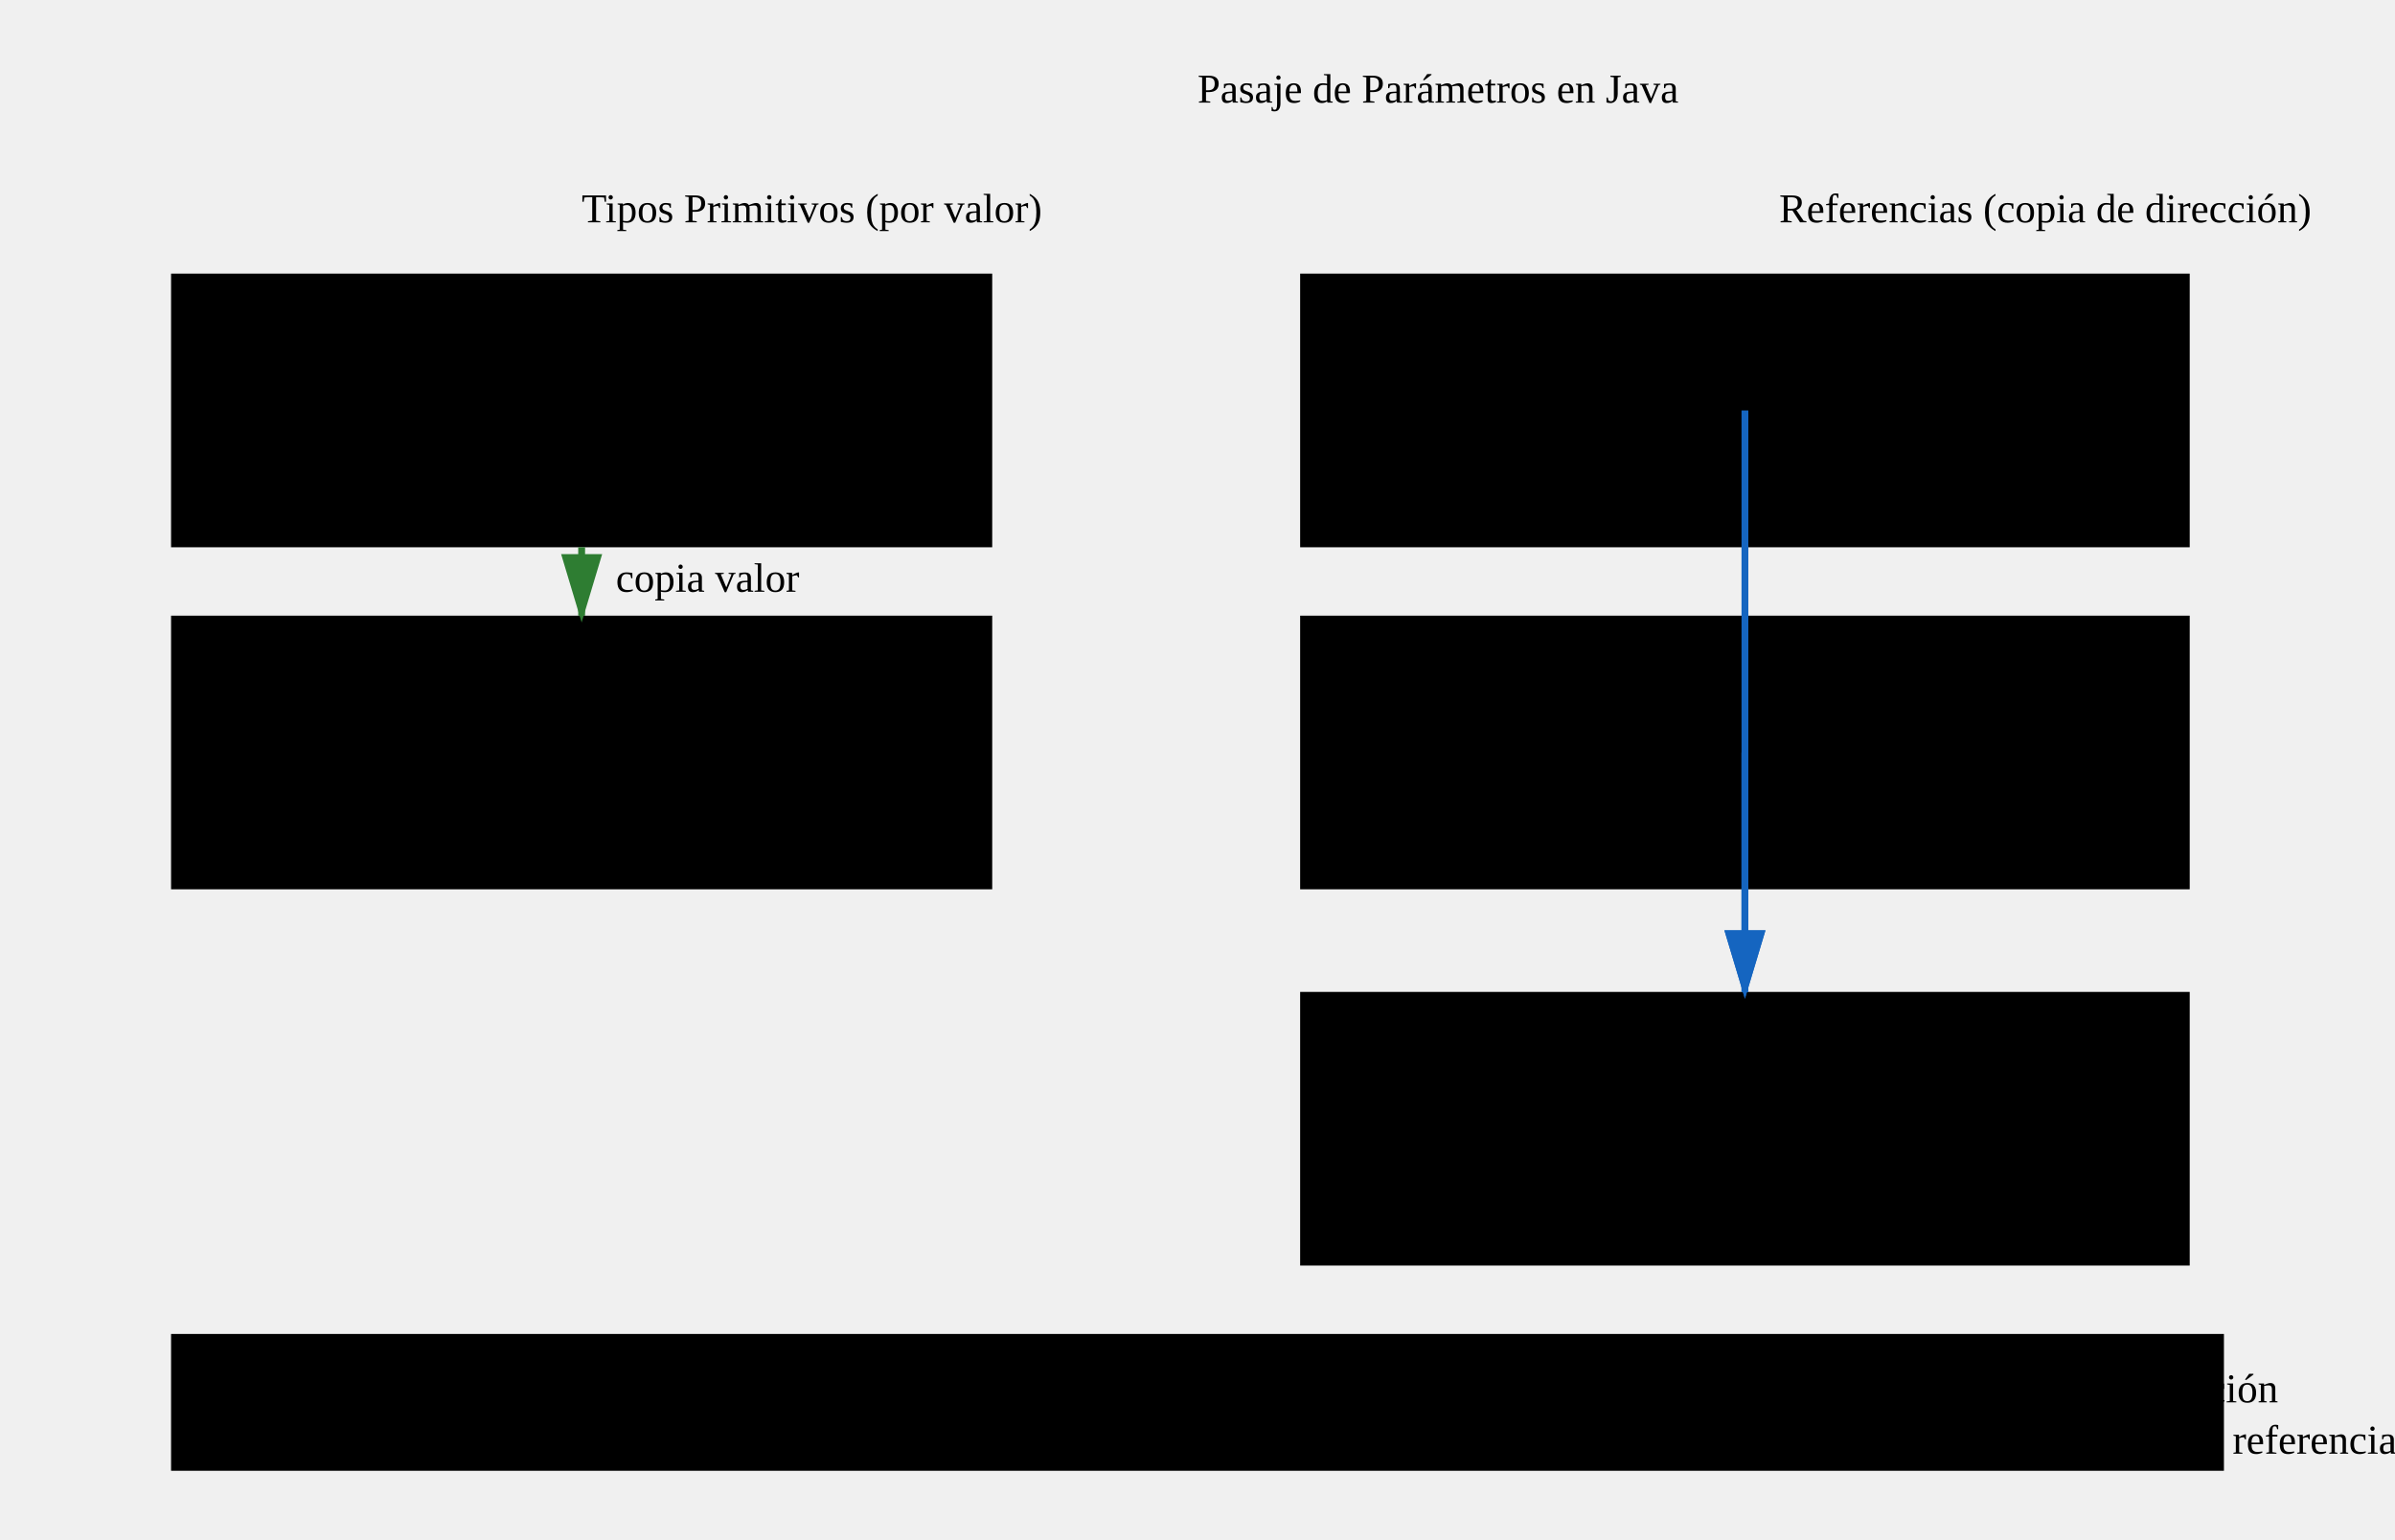
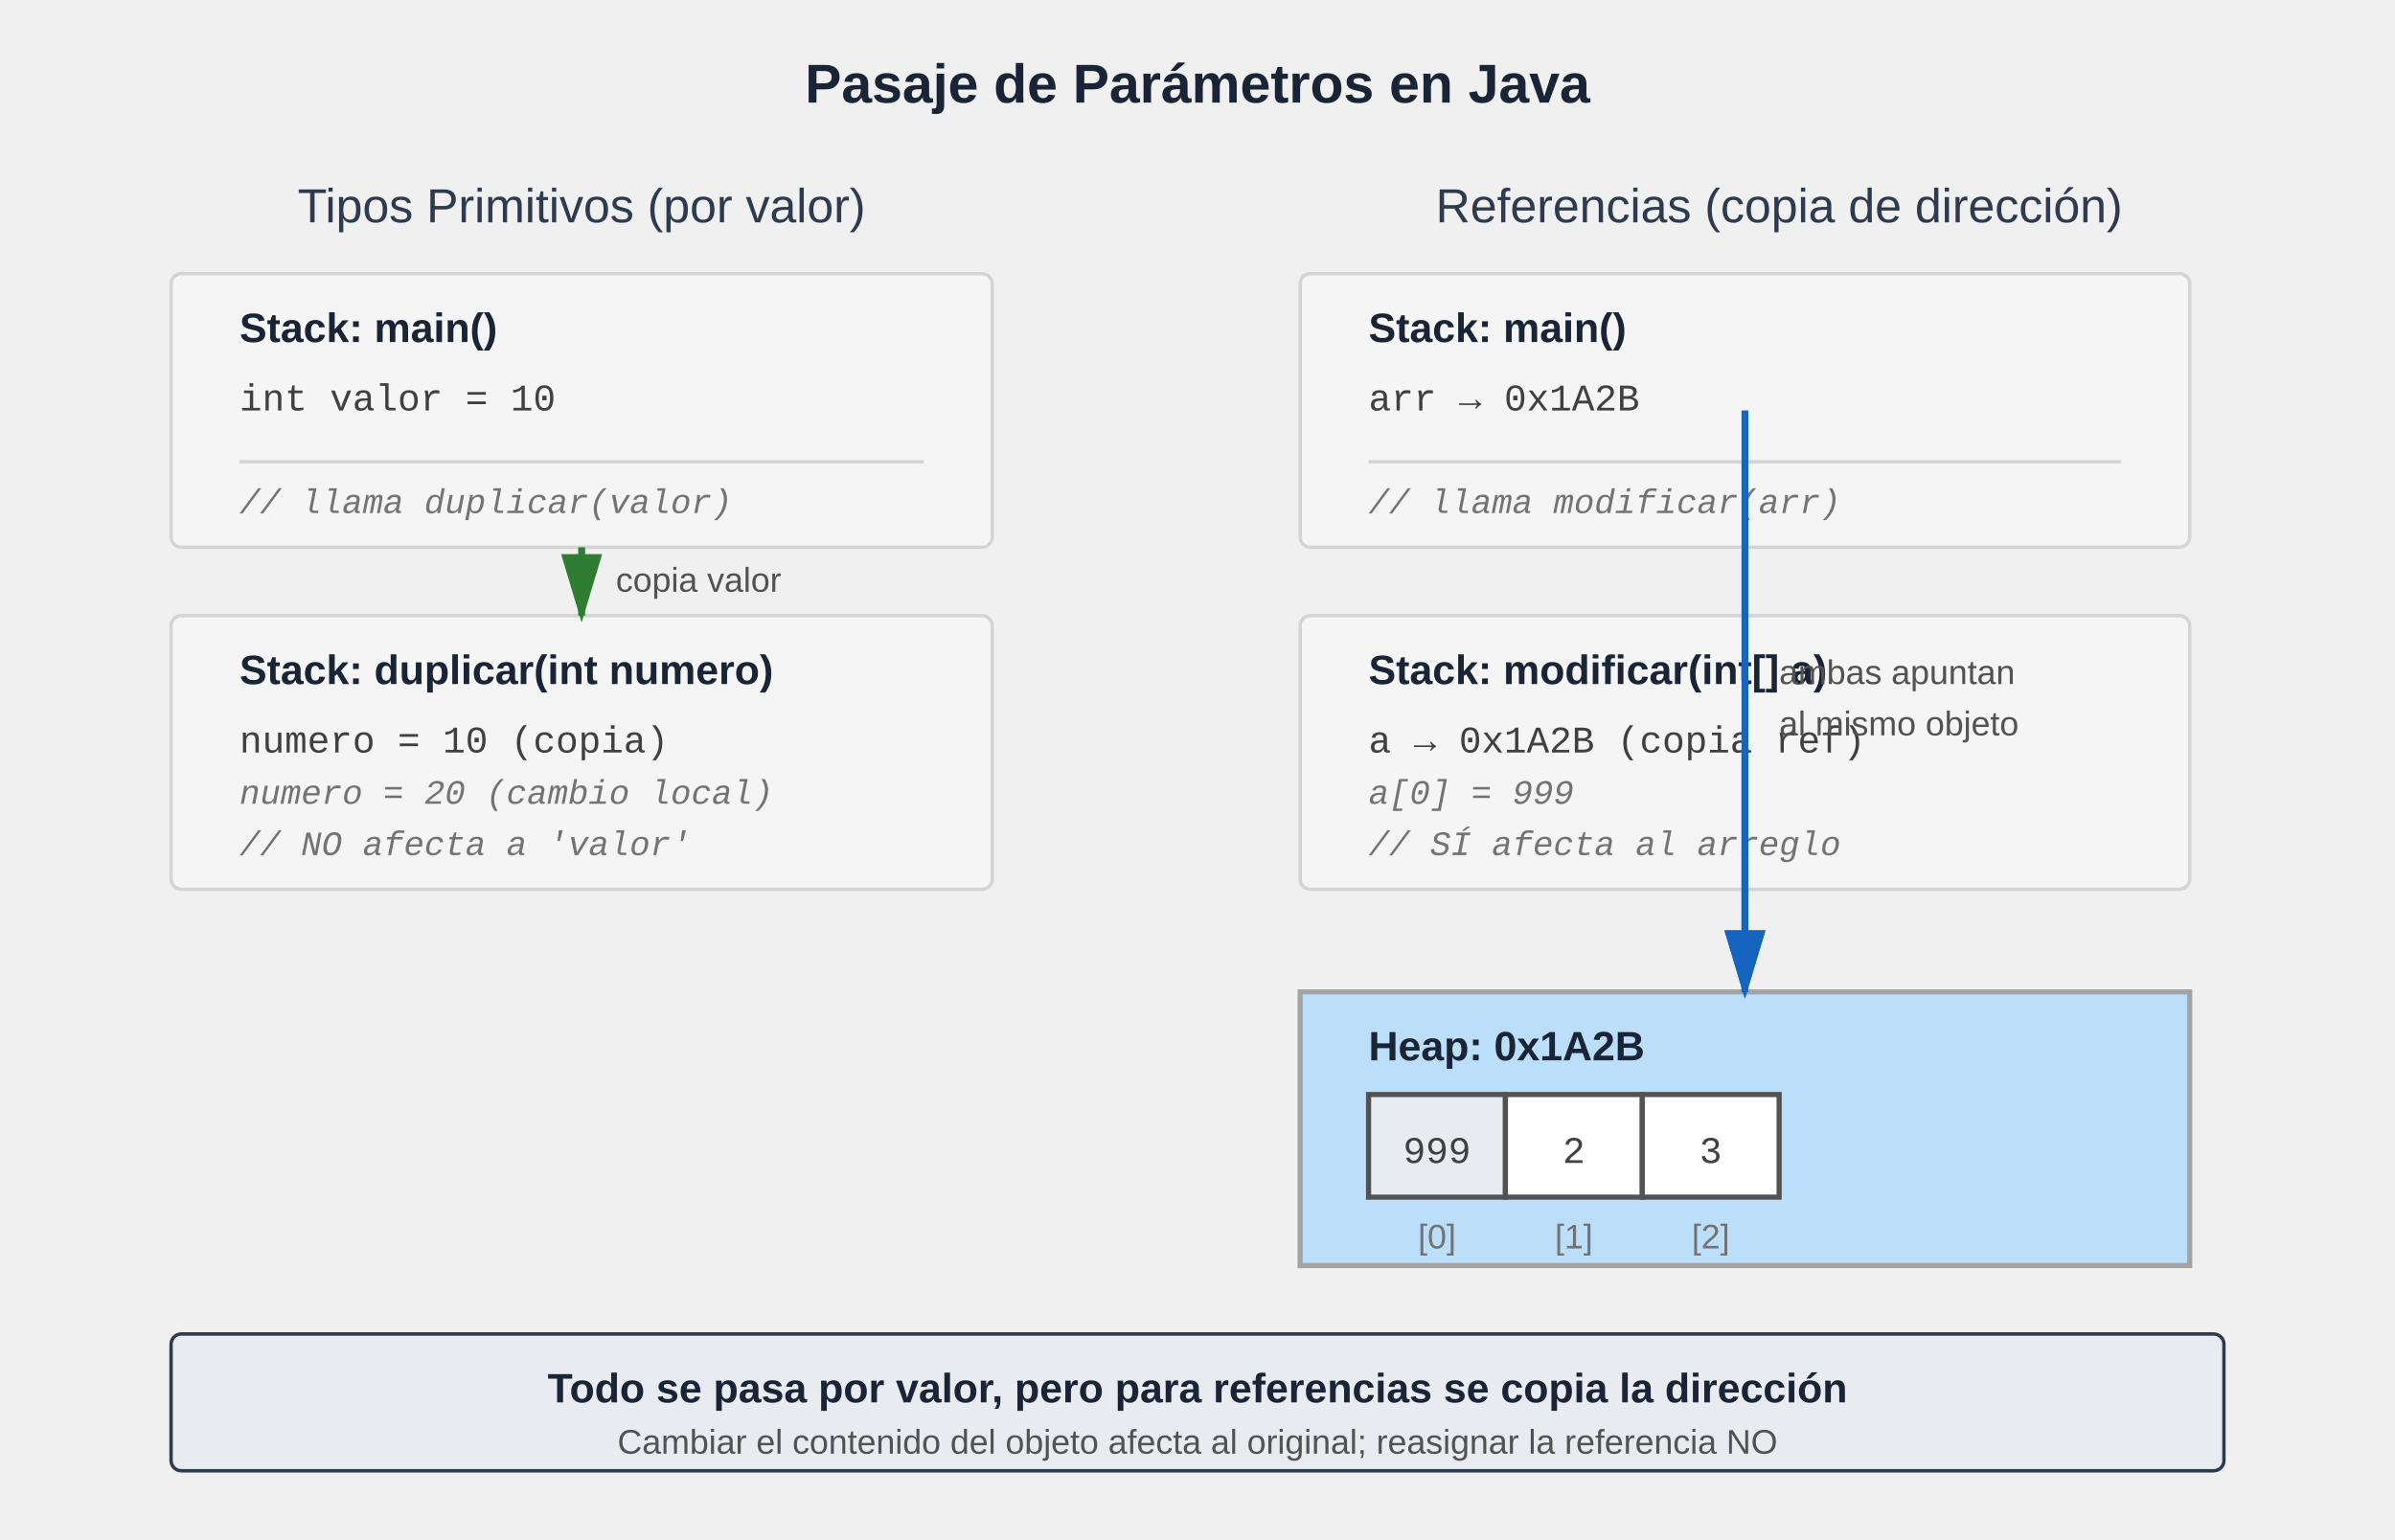
<svg xmlns="http://www.w3.org/2000/svg" width="700" height="450" viewBox="0 0 700 450">
+   <defs>
+     <style type="text/css">
+ /* SVG Embedded Styles - UNRN */
+ .title { font-family: 'Segoe UI', Arial, sans-serif; font-size: 16px; font-weight: 700; fill: #192437; text-anchor: middle; }
+ .subtitle { font-family: 'Segoe UI', Arial, sans-serif; font-size: 14px; font-weight: 500; fill: #2d3a50; text-anchor: middle; }
+ .label { font-family: 'Segoe UI', Arial, sans-serif; font-size: 12px; font-weight: 400; fill: #404040; }
+ .label-bold { font-family: 'Segoe UI', Arial, sans-serif; font-size: 12px; font-weight: 700; fill: #192437; }
+ .label-small { font-family: 'Segoe UI', Arial, sans-serif; font-size: 10px; font-weight: 400; fill: #525252; }
+ .index { font-family: 'Segoe UI', Arial, sans-serif; font-size: 10px; font-weight: 400; fill: #737373; }
+ .code { font-family: 'Consolas', 'Courier New', monospace; font-size: 11px; font-weight: 400; fill: #404040; }
+ .code-comment { font-family: 'Consolas', 'Courier New', monospace; font-size: 10px; font-weight: 400; fill: #737373; font-style: italic; }
+ .code-keyword { font-family: 'Consolas', 'Courier New', monospace; font-size: 11px; font-weight: 700; fill: #eb2141; }
+ .node { fill: #ffffff; stroke: #404040; stroke-width: 2; }
+ .node-header { fill: #f5f5f5; stroke: #404040; stroke-width: 1; }
+ .node-data { fill: #e8ebf0; stroke: #a3a3a3; stroke-width: 1.5; }
+ .node-pointer { fill: #ffccbc; stroke: #a3a3a3; stroke-width: 1.5; }
+ .node-null { fill: #e5e5e5; stroke: #737373; stroke-width: 1.5; stroke-dasharray: 3,3; }
+ .node-highlight { fill: #fff3e0; stroke: #eb2141; stroke-width: 2.5; }
+ .stack-node { fill: #ffffff; stroke: #eb2141; stroke-width: 2; }
+ .stack-data { fill: #ffe0e0; stroke: #a3a3a3; stroke-width: 1.5; }
+ .stack-pointer { fill: #ffc9c9; stroke: #a3a3a3; stroke-width: 1.5; }
+ .stack-arrow { fill: none; stroke: #eb2141; stroke-width: 2; }
+ .stack-label { fill: #eb2141; font-weight: 700; }
+ .queue-node { fill: #ffffff; stroke: #2e7d32; stroke-width: 2; }
+ .queue-data { fill: #c8e6c9; stroke: #a3a3a3; stroke-width: 1.5; }
+ .queue-pointer { fill: #a5d6a7; stroke: #a3a3a3; stroke-width: 1.5; }
+ .queue-arrow { fill: none; stroke: #2e7d32; stroke-width: 2; }
+ .queue-label { fill: #2e7d32; font-weight: 700; }
+ .deque-node { fill: #ffffff; stroke: #6a1b9a; stroke-width: 2; }
+ .deque-data { fill: #e1bee7; stroke: #a3a3a3; stroke-width: 1.5; }
+ .deque-pointer { fill: #ce93d8; stroke: #a3a3a3; stroke-width: 1.5; }
+ .deque-arrow { fill: none; stroke: #6a1b9a; stroke-width: 2; }
+ .deque-label { fill: #6a1b9a; font-weight: 700; }
+ .list-node { fill: #ffffff; stroke: #1565c0; stroke-width: 2; }
+ .list-data { fill: #bbdefb; stroke: #a3a3a3; stroke-width: 1.5; }
+ .list-pointer { fill: #90caf9; stroke: #a3a3a3; stroke-width: 1.5; }
+ .list-arrow { fill: none; stroke: #1565c0; stroke-width: 2; }
+ .list-label { fill: #1565c0; font-weight: 700; }
+ .tree-node { fill: #ffffff; stroke: #558b2f; stroke-width: 2; }
+ .tree-data { fill: #dcedc8; stroke: #a3a3a3; stroke-width: 1.5; }
+ .tree-arrow { fill: none; stroke: #558b2f; stroke-width: 2; }
+ .tree-label { fill: #558b2f; font-weight: 700; }
+ .graph-node { fill: #ffffff; stroke: #e65100; stroke-width: 2; }
+ .graph-data { fill: #ffe0b2; stroke: #a3a3a3; stroke-width: 1.5; }
+ .graph-arrow { fill: none; stroke: #e65100; stroke-width: 2; }
+ .graph-label { fill: #e65100; font-weight: 700; }
+ .hash-node { fill: #ffffff; stroke: #283593; stroke-width: 2; }
+ .hash-data { fill: #c5cae9; stroke: #a3a3a3; stroke-width: 1.5; }
+ .hash-arrow { fill: none; stroke: #283593; stroke-width: 2; }
+ .arrow { fill: none; stroke: #404040; stroke-width: 2; }
+ .arrow-primary { fill: none; stroke: #eb2141; stroke-width: 2; }
+ .arrow-secondary { fill: none; stroke: #192437; stroke-width: 2; }
+ .arrow-dashed { fill: none; stroke: #737373; stroke-width: 2; stroke-dasharray: 5,5; }
+ .code-block { fill: #f5f5f5; stroke: #d4d4d4; stroke-width: 1; rx: 3; }
+ .highlight-box { fill: #fce8ec; stroke: #eb2141; stroke-width: 1; rx: 3; }
+ .info-box { fill: #e8ebf0; stroke: #2d3a50; stroke-width: 1; rx: 3; }
+ .memory-cell { fill: #ffffff; stroke: #525252; stroke-width: 1.5; }
+ .memory-cell-filled { fill: #e8ebf0; stroke: #525252; stroke-width: 1.5; }
+ .divider { stroke: #d4d4d4; stroke-width: 1; }
+ .divider-bold { stroke: #525252; stroke-width: 2; }
+ .valid { stroke: #2e7d32; stroke-width: 2.5; }
+ .invalid { stroke: #eb2141; stroke-width: 2.5; }
+ .warning { stroke: #f57c00; stroke-width: 2.5; }
+ .text-center { text-anchor: middle; }
+ .text-start { text-anchor: start; }
+ .text-end { text-anchor: end; }
+     </style>
+   </defs>
  <text x="350" y="30" class="title">Pasaje de Parámetros en Java</text>
  <g id="primitivos">
    <text x="170" y="65" class="subtitle">Tipos Primitivos (por valor)</text>
    <rect x="50" y="80" width="240" height="80" class="code-block" />
    <text x="70" y="100" class="label-bold">Stack: main()</text>
    <text x="70" y="120" class="code">int valor = 10</text>
    <line x1="70" y1="135" x2="270" y2="135" class="divider" />
    <text x="70" y="150" class="code-comment">// llama duplicar(valor)</text>
    <rect x="50" y="180" width="240" height="80" class="code-block" />
    <text x="70" y="200" class="label-bold">Stack: duplicar(int numero)</text>
    <text x="70" y="220" class="code">numero = 10 (copia)</text>
    <text x="70" y="235" class="code-comment">numero = 20 (cambio local)</text>
    <text x="70" y="250" class="code-comment">// NO afecta a 'valor'</text>
    <defs>
      <marker id="arrow-copy" markerWidth="10" markerHeight="10" refX="9" refY="3" orient="auto">
        <polygon points="0 0, 10 3, 0 6" fill="#2e7d32" />
      </marker>
    </defs>
-     <line x1="170" y1="160" x2="170" y2="180" stroke="#2e7d32" stroke-width="2" marker-end="url(#arrow-copy)" stroke-dasharray="4,4" />
+     <line x1="170" y1="160" x2="170" y2="180" class="queue-arrow" marker-end="url(#arrow-copy)" stroke-dasharray="4,4" />
    <text x="180" y="173" class="label-small">copia valor</text>
  </g>
  <g id="referencias">
    <text x="520" y="65" class="subtitle">Referencias (copia de dirección)</text>
    <rect x="380" y="80" width="260" height="80" class="code-block" />
    <text x="400" y="100" class="label-bold">Stack: main()</text>
    <text x="400" y="120" class="code">arr → 0x1A2B</text>
    <line x1="400" y1="135" x2="620" y2="135" class="divider" />
    <text x="400" y="150" class="code-comment">// llama modificar(arr)</text>
    <rect x="380" y="180" width="260" height="80" class="code-block" />
    <text x="400" y="200" class="label-bold">Stack: modificar(int[] a)</text>
    <text x="400" y="220" class="code">a → 0x1A2B (copia ref)</text>
    <text x="400" y="235" class="code-comment">a[0] = 999</text>
    <text x="400" y="250" class="code-comment">// SÍ afecta al arreglo</text>
    <rect x="380" y="290" width="260" height="80" class="list-data" />
    <text x="400" y="310" class="label-bold">Heap: 0x1A2B</text>
    <rect x="400" y="320" width="40" height="30" class="memory-cell-filled" />
    <rect x="440" y="320" width="40" height="30" class="memory-cell" />
    <rect x="480" y="320" width="40" height="30" class="memory-cell" />
-     <text x="420" y="340" class="code">999</text>
-     <text x="460" y="340" class="code">2</text>
-     <text x="500" y="340" class="code">3</text>
-     <text x="405" y="365" class="index">[0]</text>
-     <text x="445" y="365" class="index">[1]</text>
-     <text x="485" y="365" class="index">[2]</text>
-     <line x1="510" y1="120" x2="510" y2="290" stroke="#1565c0" stroke-width="2" marker-end="url(#arrow-ref)" />
-     <line x1="510" y1="220" x2="510" y2="290" stroke="#1565c0" stroke-width="2" marker-end="url(#arrow-ref)" />
+     <text x="420" y="340" class="code text-center">999</text>
+     <text x="460" y="340" class="code text-center">2</text>
+     <text x="500" y="340" class="code text-center">3</text>
+     <text x="420" y="365" class="index text-center">[0]</text>
+     <text x="460" y="365" class="index text-center">[1]</text>
+     <text x="500" y="365" class="index text-center">[2]</text>
    <defs>
      <marker id="arrow-ref" markerWidth="10" markerHeight="10" refX="9" refY="3" orient="auto">
        <polygon points="0 0, 10 3, 0 6" fill="#1565c0" />
      </marker>
    </defs>
+     <line x1="510" y1="120" x2="510" y2="290" class="list-arrow" marker-end="url(#arrow-ref)" />
+     <line x1="510" y1="220" x2="510" y2="290" class="list-arrow" marker-end="url(#arrow-ref)" />
    <text x="520" y="200" class="label-small">ambas apuntan</text>
    <text x="520" y="215" class="label-small">al mismo objeto</text>
  </g>
  <rect x="50" y="390" width="600" height="40" class="info-box" />
  <text x="350" y="410" class="label-bold text-center">Todo se pasa por valor, pero para referencias se copia la dirección</text>
  <text x="350" y="425" class="label-small text-center">Cambiar el contenido del objeto afecta al original; reasignar la referencia NO</text>
</svg>
